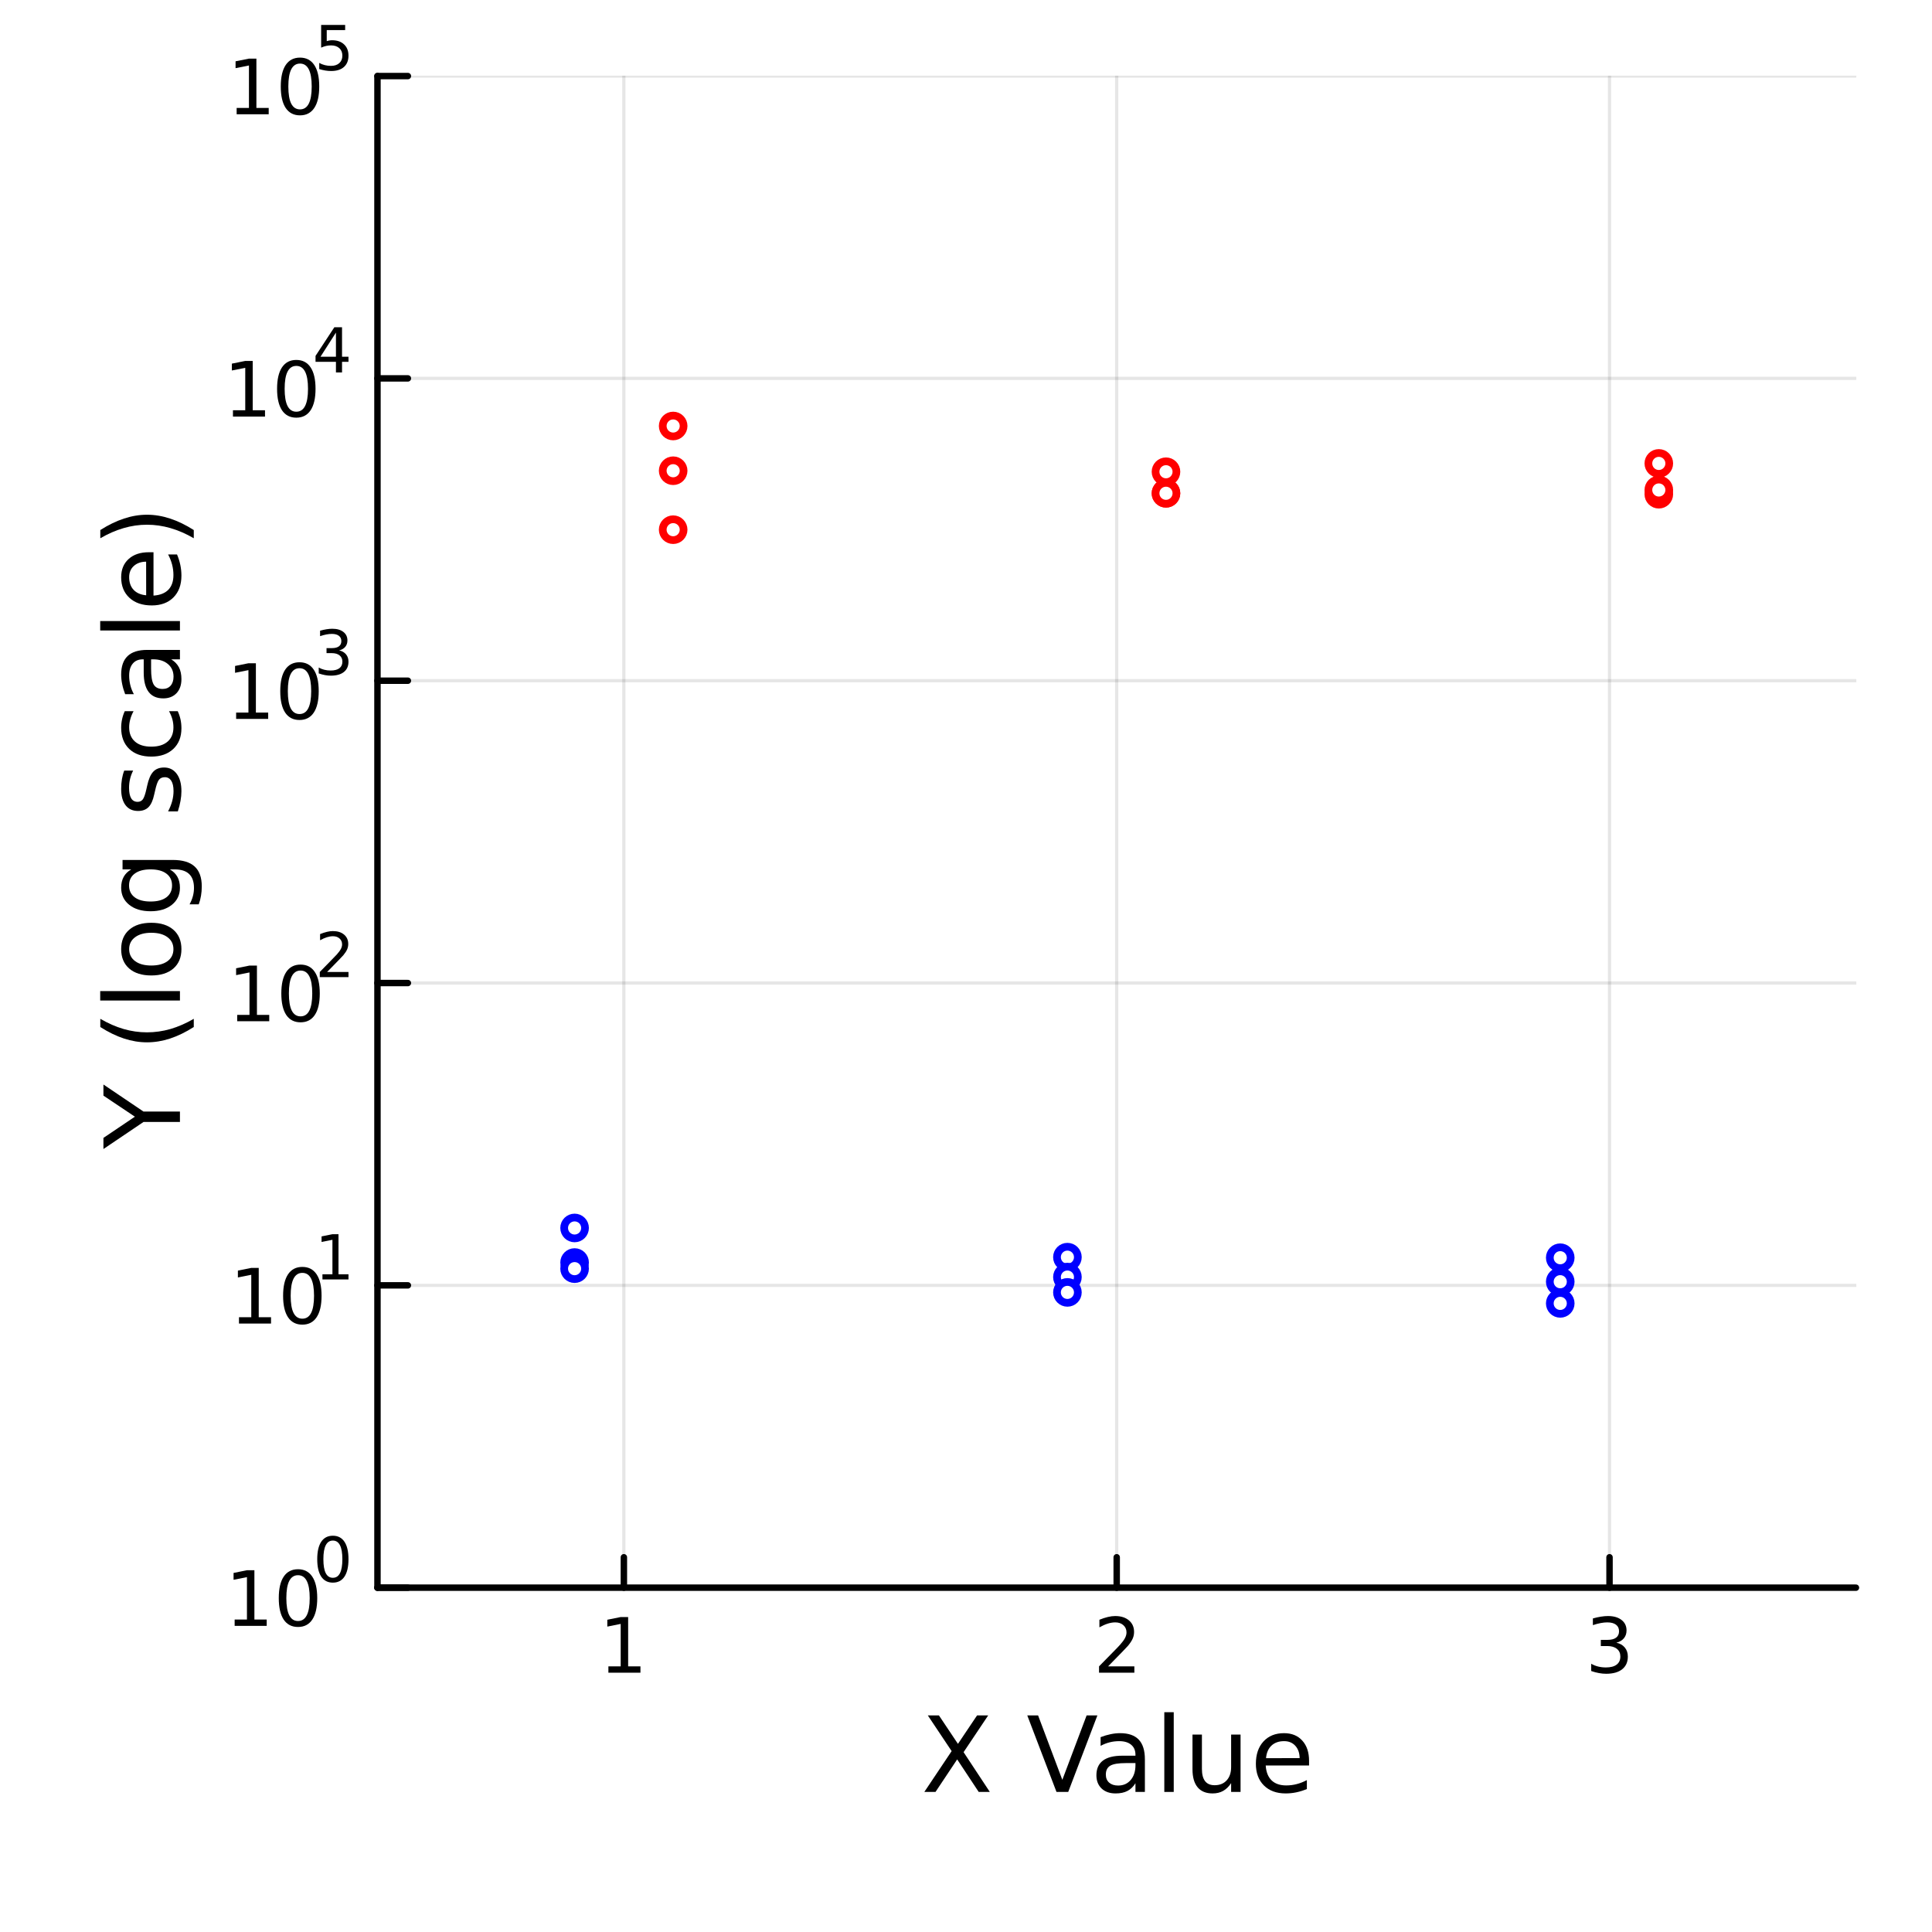
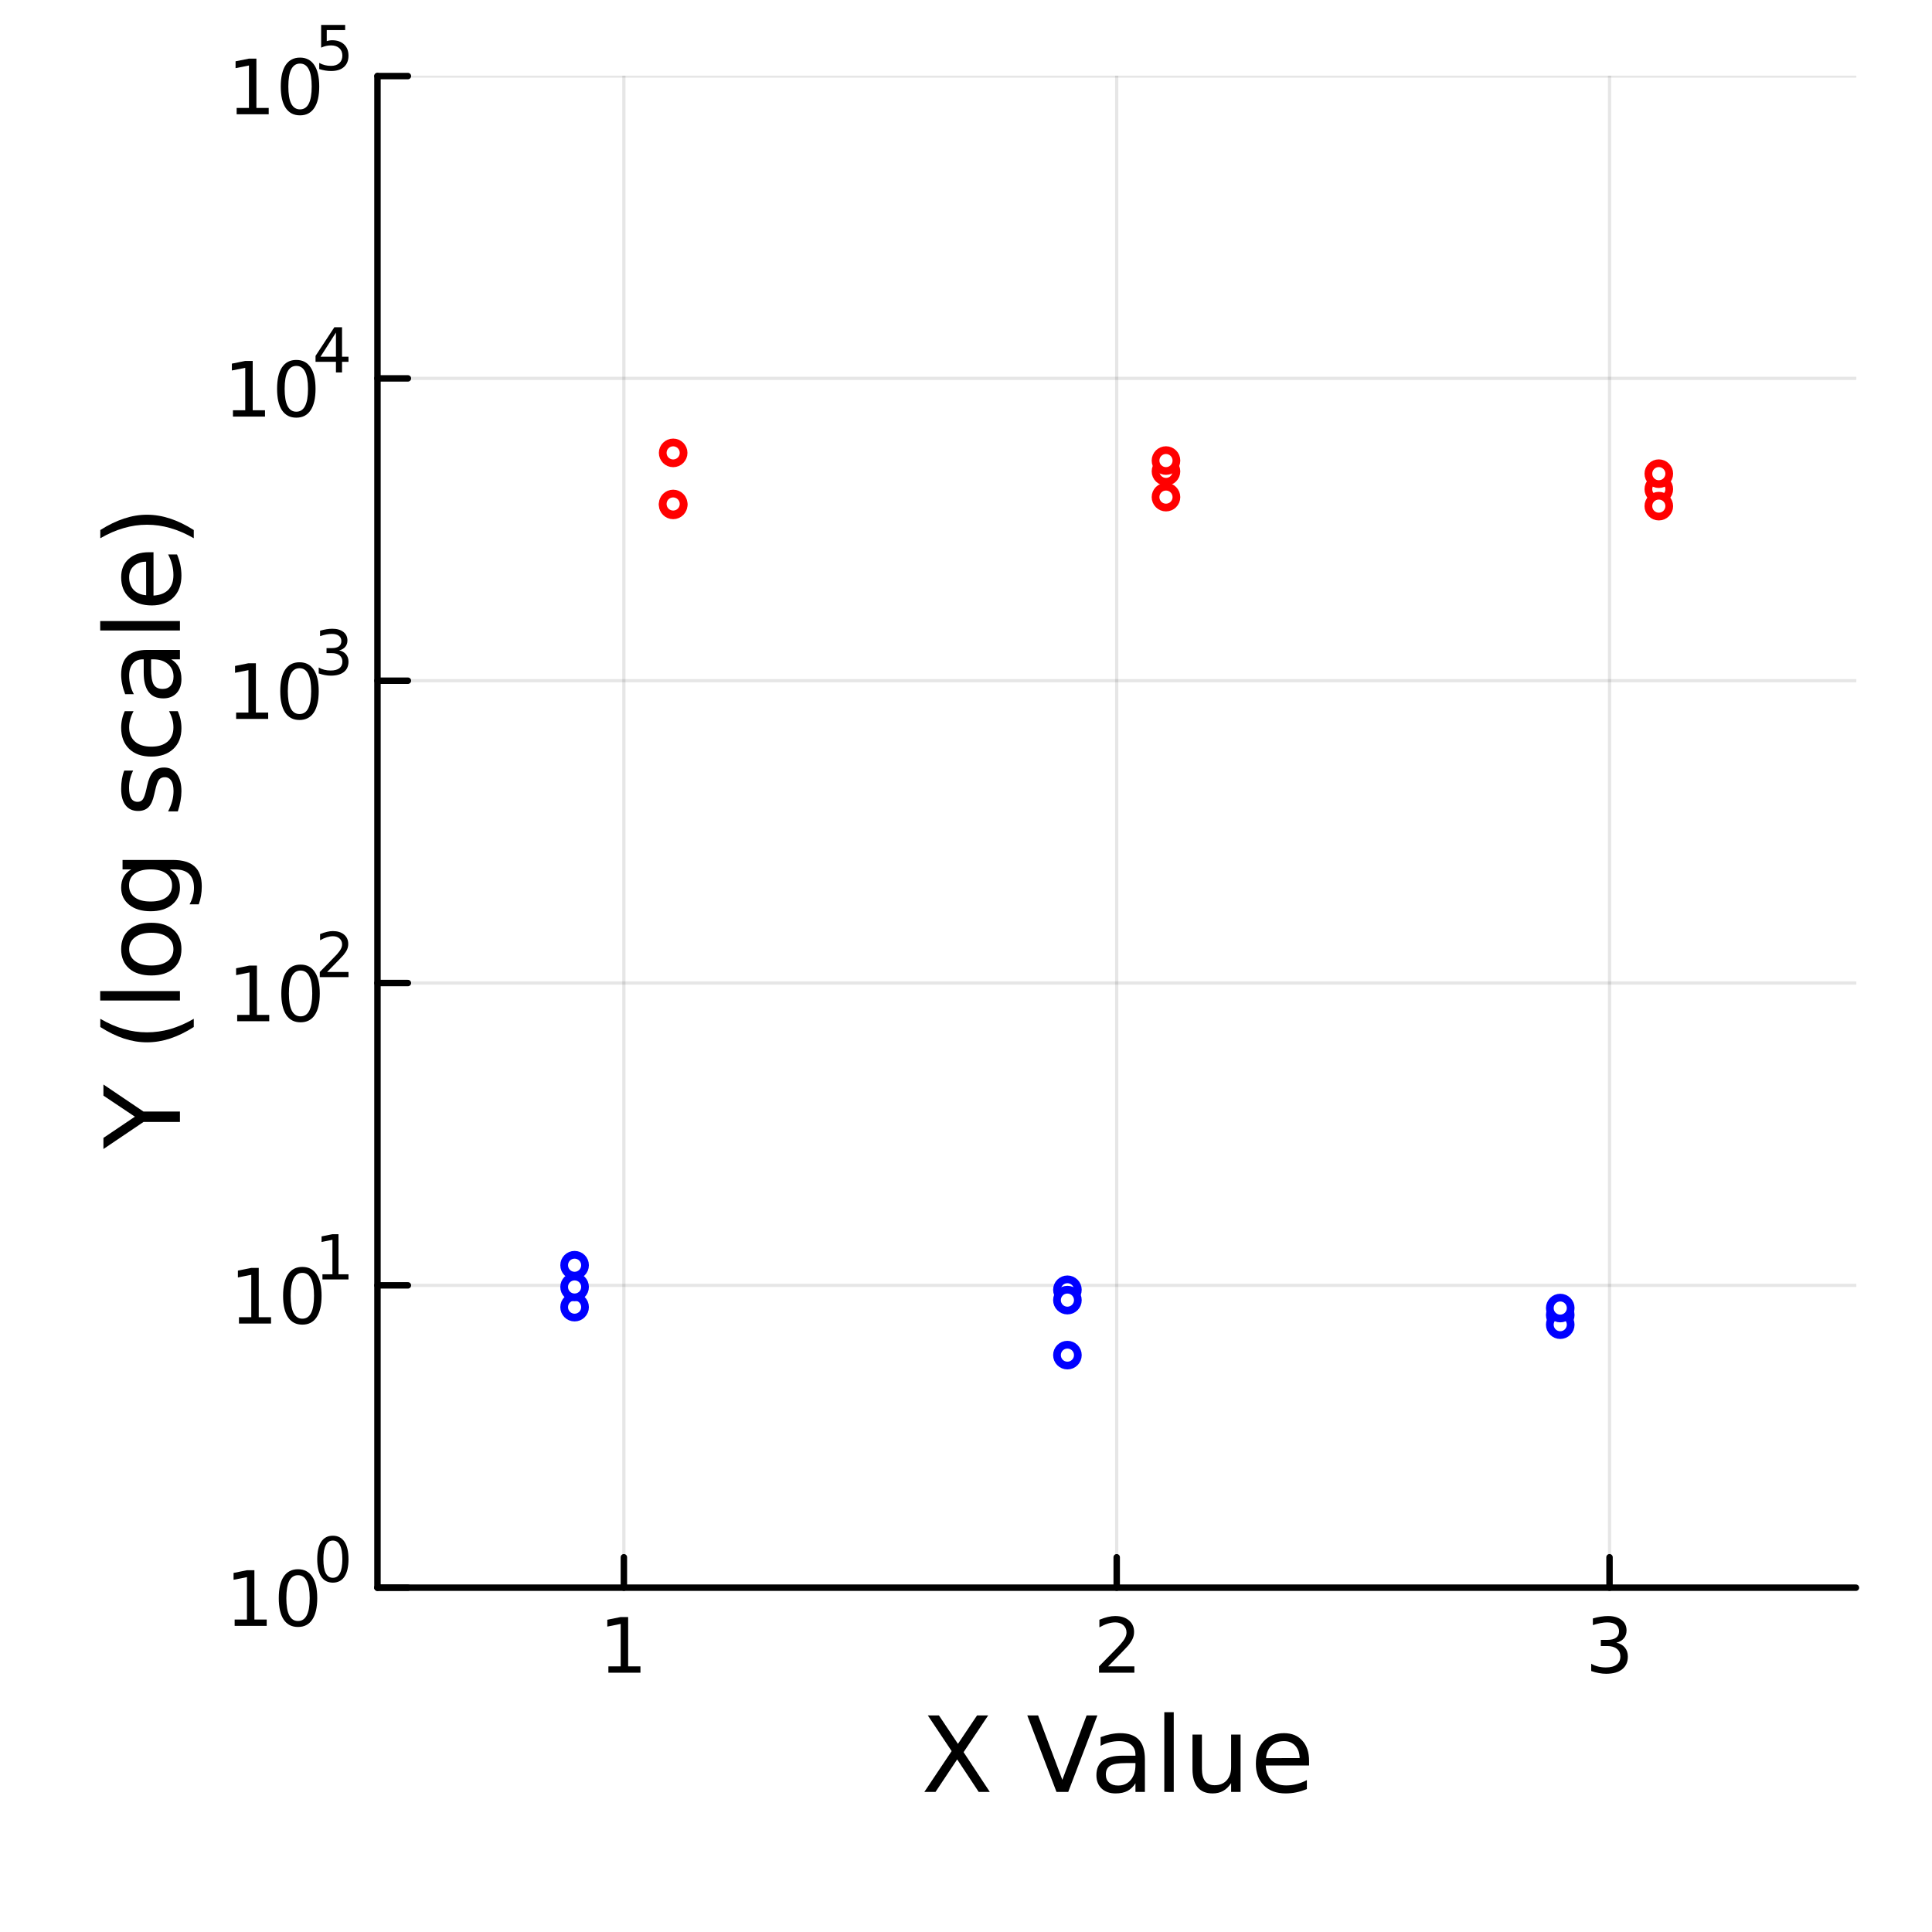
<svg xmlns="http://www.w3.org/2000/svg" width="300" height="300" viewBox="0 0 1200 1200">
  <defs>
    <clipPath id="clip630">
      <rect x="0" y="0" width="1200" height="1200" />
    </clipPath>
  </defs>
  <path clip-path="url(#clip630)" d="M0 1200 L1200 1200 L1200 0 L0 0  Z" fill="#ffffff" fill-rule="evenodd" fill-opacity="1" />
  <defs>
    <clipPath id="clip631">
      <rect x="240" y="119" width="841" height="841" />
    </clipPath>
  </defs>
  <path clip-path="url(#clip630)" d="M234.45 986.14 L1152.76 986.14 L1152.76 47.244 L234.45 47.244  Z" fill="#ffffff" fill-rule="evenodd" fill-opacity="1" />
  <defs>
    <clipPath id="clip632">
      <rect x="234" y="47" width="919" height="940" />
    </clipPath>
  </defs>
  <polyline clip-path="url(#clip632)" style="stroke:#000000; stroke-linecap:round; stroke-linejoin:round; stroke-width:2; stroke-opacity:0.1; fill:none" points="387.501,986.14 387.501,47.244 " />
  <polyline clip-path="url(#clip632)" style="stroke:#000000; stroke-linecap:round; stroke-linejoin:round; stroke-width:2; stroke-opacity:0.1; fill:none" points="693.603,986.14 693.603,47.244 " />
  <polyline clip-path="url(#clip632)" style="stroke:#000000; stroke-linecap:round; stroke-linejoin:round; stroke-width:2; stroke-opacity:0.1; fill:none" points="999.705,986.14 999.705,47.244 " />
  <polyline clip-path="url(#clip632)" style="stroke:#000000; stroke-linecap:round; stroke-linejoin:round; stroke-width:2; stroke-opacity:0.1; fill:none" points="234.45,986.14 1152.76,986.14 " />
  <polyline clip-path="url(#clip632)" style="stroke:#000000; stroke-linecap:round; stroke-linejoin:round; stroke-width:2; stroke-opacity:0.1; fill:none" points="234.45,798.361 1152.76,798.361 " />
  <polyline clip-path="url(#clip632)" style="stroke:#000000; stroke-linecap:round; stroke-linejoin:round; stroke-width:2; stroke-opacity:0.1; fill:none" points="234.45,610.582 1152.76,610.582 " />
  <polyline clip-path="url(#clip632)" style="stroke:#000000; stroke-linecap:round; stroke-linejoin:round; stroke-width:2; stroke-opacity:0.1; fill:none" points="234.45,422.802 1152.76,422.802 " />
  <polyline clip-path="url(#clip632)" style="stroke:#000000; stroke-linecap:round; stroke-linejoin:round; stroke-width:2; stroke-opacity:0.1; fill:none" points="234.45,235.023 1152.76,235.023 " />
  <polyline clip-path="url(#clip632)" style="stroke:#000000; stroke-linecap:round; stroke-linejoin:round; stroke-width:2; stroke-opacity:0.1; fill:none" points="234.45,47.244 1152.76,47.244 " />
  <polyline clip-path="url(#clip630)" style="stroke:#000000; stroke-linecap:round; stroke-linejoin:round; stroke-width:4; stroke-opacity:1; fill:none" points="234.45,986.14 1152.76,986.14 " />
  <polyline clip-path="url(#clip630)" style="stroke:#000000; stroke-linecap:round; stroke-linejoin:round; stroke-width:4; stroke-opacity:1; fill:none" points="387.501,986.14 387.501,967.242 " />
  <polyline clip-path="url(#clip630)" style="stroke:#000000; stroke-linecap:round; stroke-linejoin:round; stroke-width:4; stroke-opacity:1; fill:none" points="693.603,986.14 693.603,967.242 " />
  <polyline clip-path="url(#clip630)" style="stroke:#000000; stroke-linecap:round; stroke-linejoin:round; stroke-width:4; stroke-opacity:1; fill:none" points="999.705,986.14 999.705,967.242 " />
  <path clip-path="url(#clip630)" d="M377.883 1035 L385.522 1035 L385.522 1008.64 L377.212 1010.31 L377.212 1006.05 L385.476 1004.38 L390.152 1004.38 L390.152 1035 L397.791 1035 L397.791 1038.94 L377.883 1038.94 L377.883 1035 Z" fill="#000000" fill-rule="nonzero" fill-opacity="1" />
  <path clip-path="url(#clip630)" d="M688.256 1035 L704.575 1035 L704.575 1038.94 L682.631 1038.94 L682.631 1035 Q685.293 1032.25 689.876 1027.62 Q694.483 1022.97 695.663 1021.63 Q697.909 1019.1 698.788 1017.37 Q699.691 1015.61 699.691 1013.92 Q699.691 1011.16 697.747 1009.43 Q695.825 1007.69 692.723 1007.69 Q690.524 1007.69 688.071 1008.45 Q685.64 1009.22 682.862 1010.77 L682.862 1006.05 Q685.686 1004.91 688.14 1004.33 Q690.594 1003.75 692.631 1003.75 Q698.001 1003.75 701.196 1006.44 Q704.39 1009.13 704.39 1013.62 Q704.39 1015.75 703.58 1017.67 Q702.793 1019.56 700.686 1022.16 Q700.108 1022.83 697.006 1026.05 Q693.904 1029.24 688.256 1035 Z" fill="#000000" fill-rule="nonzero" fill-opacity="1" />
  <path clip-path="url(#clip630)" d="M1003.95 1020.31 Q1007.31 1021.02 1009.18 1023.29 Q1011.08 1025.56 1011.08 1028.89 Q1011.08 1034.01 1007.56 1036.81 Q1004.05 1039.61 997.564 1039.61 Q995.388 1039.61 993.073 1039.17 Q990.781 1038.75 988.328 1037.9 L988.328 1033.38 Q990.272 1034.52 992.587 1035.1 Q994.902 1035.68 997.425 1035.68 Q1001.82 1035.68 1004.11 1033.94 Q1006.43 1032.2 1006.43 1028.89 Q1006.43 1025.84 1004.28 1024.13 Q1002.15 1022.39 998.328 1022.39 L994.3 1022.39 L994.3 1018.55 L998.513 1018.55 Q1001.96 1018.55 1003.79 1017.18 Q1005.62 1015.79 1005.62 1013.2 Q1005.62 1010.54 1003.72 1009.13 Q1001.85 1007.69 998.328 1007.69 Q996.406 1007.69 994.207 1008.11 Q992.008 1008.52 989.369 1009.4 L989.369 1005.24 Q992.031 1004.5 994.346 1004.13 Q996.684 1003.75 998.744 1003.75 Q1004.07 1003.75 1007.17 1006.19 Q1010.27 1008.59 1010.27 1012.71 Q1010.27 1015.58 1008.63 1017.57 Q1006.99 1019.54 1003.95 1020.31 Z" fill="#000000" fill-rule="nonzero" fill-opacity="1" />
  <path clip-path="url(#clip630)" d="M576.283 1065.48 L583.19 1065.48 L594.998 1083.15 L606.87 1065.48 L613.777 1065.48 L598.499 1088.3 L614.796 1113 L607.889 1113 L594.521 1092.79 L581.057 1113 L574.119 1113 L591.083 1087.64 L576.283 1065.48 Z" fill="#000000" fill-rule="nonzero" fill-opacity="1" />
  <path clip-path="url(#clip630)" d="M656.205 1113 L638.062 1065.48 L644.778 1065.48 L659.833 1105.49 L674.92 1065.48 L681.604 1065.48 L663.493 1113 L656.205 1113 Z" fill="#000000" fill-rule="nonzero" fill-opacity="1" />
  <path clip-path="url(#clip630)" d="M699.428 1095.08 Q692.33 1095.08 689.593 1096.71 Q686.855 1098.33 686.855 1102.25 Q686.855 1105.36 688.892 1107.21 Q690.961 1109.03 694.494 1109.03 Q699.364 1109.03 702.292 1105.59 Q705.252 1102.12 705.252 1096.39 L705.252 1095.08 L699.428 1095.08 M711.109 1092.67 L711.109 1113 L705.252 1113 L705.252 1107.59 Q703.247 1110.84 700.255 1112.4 Q697.263 1113.93 692.935 1113.93 Q687.46 1113.93 684.214 1110.87 Q680.999 1107.78 680.999 1102.63 Q680.999 1096.61 685.009 1093.56 Q689.052 1090.5 697.041 1090.5 L705.252 1090.5 L705.252 1089.93 Q705.252 1085.89 702.579 1083.69 Q699.937 1081.46 695.131 1081.46 Q692.075 1081.46 689.179 1082.19 Q686.283 1082.93 683.609 1084.39 L683.609 1078.98 Q686.824 1077.74 689.847 1077.13 Q692.871 1076.5 695.736 1076.5 Q703.47 1076.5 707.289 1080.51 Q711.109 1084.52 711.109 1092.67 Z" fill="#000000" fill-rule="nonzero" fill-opacity="1" />
  <path clip-path="url(#clip630)" d="M723.172 1063.48 L729.028 1063.48 L729.028 1113 L723.172 1113 L723.172 1063.48 Z" fill="#000000" fill-rule="nonzero" fill-opacity="1" />
  <path clip-path="url(#clip630)" d="M740.678 1098.94 L740.678 1077.36 L746.534 1077.36 L746.534 1098.71 Q746.534 1103.77 748.507 1106.32 Q750.481 1108.83 754.427 1108.83 Q759.17 1108.83 761.907 1105.81 Q764.676 1102.79 764.676 1097.57 L764.676 1077.36 L770.533 1077.36 L770.533 1113 L764.676 1113 L764.676 1107.53 Q762.544 1110.78 759.711 1112.37 Q756.91 1113.93 753.186 1113.93 Q747.043 1113.93 743.86 1110.11 Q740.678 1106.29 740.678 1098.94 M755.414 1076.5 L755.414 1076.5 Z" fill="#000000" fill-rule="nonzero" fill-opacity="1" />
  <path clip-path="url(#clip630)" d="M813.087 1093.72 L813.087 1096.58 L786.16 1096.58 Q786.542 1102.63 789.789 1105.81 Q793.067 1108.96 798.892 1108.96 Q802.266 1108.96 805.417 1108.13 Q808.6 1107.31 811.719 1105.65 L811.719 1111.19 Q808.568 1112.53 805.258 1113.23 Q801.947 1113.93 798.542 1113.93 Q790.012 1113.93 785.015 1108.96 Q780.049 1104 780.049 1095.53 Q780.049 1086.78 784.76 1081.65 Q789.502 1076.5 797.523 1076.5 Q804.717 1076.5 808.886 1081.14 Q813.087 1085.76 813.087 1093.72 M807.231 1092 Q807.167 1087.19 804.526 1084.33 Q801.916 1081.46 797.587 1081.46 Q792.685 1081.46 789.725 1084.23 Q786.797 1087 786.351 1092.03 L807.231 1092 Z" fill="#000000" fill-rule="nonzero" fill-opacity="1" />
  <polyline clip-path="url(#clip630)" style="stroke:#000000; stroke-linecap:round; stroke-linejoin:round; stroke-width:4; stroke-opacity:1; fill:none" points="234.45,986.14 234.45,47.244 " />
  <polyline clip-path="url(#clip630)" style="stroke:#000000; stroke-linecap:round; stroke-linejoin:round; stroke-width:4; stroke-opacity:1; fill:none" points="234.45,986.14 253.348,986.14 " />
  <polyline clip-path="url(#clip630)" style="stroke:#000000; stroke-linecap:round; stroke-linejoin:round; stroke-width:4; stroke-opacity:1; fill:none" points="234.45,798.361 253.348,798.361 " />
  <polyline clip-path="url(#clip630)" style="stroke:#000000; stroke-linecap:round; stroke-linejoin:round; stroke-width:4; stroke-opacity:1; fill:none" points="234.45,610.582 253.348,610.582 " />
  <polyline clip-path="url(#clip630)" style="stroke:#000000; stroke-linecap:round; stroke-linejoin:round; stroke-width:4; stroke-opacity:1; fill:none" points="234.45,422.802 253.348,422.802 " />
  <polyline clip-path="url(#clip630)" style="stroke:#000000; stroke-linecap:round; stroke-linejoin:round; stroke-width:4; stroke-opacity:1; fill:none" points="234.45,235.023 253.348,235.023 " />
  <polyline clip-path="url(#clip630)" style="stroke:#000000; stroke-linecap:round; stroke-linejoin:round; stroke-width:4; stroke-opacity:1; fill:none" points="234.45,47.244 253.348,47.244 " />
  <path clip-path="url(#clip630)" d="M145.745 1005.93 L153.384 1005.93 L153.384 979.567 L145.073 981.233 L145.073 976.974 L153.337 975.307 L158.013 975.307 L158.013 1005.93 L165.652 1005.93 L165.652 1009.87 L145.745 1009.87 L145.745 1005.93 Z" fill="#000000" fill-rule="nonzero" fill-opacity="1" />
  <path clip-path="url(#clip630)" d="M185.096 978.386 Q181.485 978.386 179.657 981.951 Q177.851 985.493 177.851 992.622 Q177.851 999.729 179.657 1003.29 Q181.485 1006.84 185.096 1006.84 Q188.731 1006.84 190.536 1003.29 Q192.365 999.729 192.365 992.622 Q192.365 985.493 190.536 981.951 Q188.731 978.386 185.096 978.386 M185.096 974.682 Q190.906 974.682 193.962 979.289 Q197.041 983.872 197.041 992.622 Q197.041 1001.35 193.962 1005.96 Q190.906 1010.54 185.096 1010.54 Q179.286 1010.54 176.207 1005.96 Q173.152 1001.35 173.152 992.622 Q173.152 983.872 176.207 979.289 Q179.286 974.682 185.096 974.682 Z" fill="#000000" fill-rule="nonzero" fill-opacity="1" />
  <path clip-path="url(#clip630)" d="M206.746 956.878 Q203.812 956.878 202.326 959.775 Q200.859 962.652 200.859 968.445 Q200.859 974.219 202.326 977.116 Q203.812 979.993 206.746 979.993 Q209.698 979.993 211.165 977.116 Q212.651 974.219 212.651 968.445 Q212.651 962.652 211.165 959.775 Q209.698 956.878 206.746 956.878 M206.746 953.869 Q211.466 953.869 213.949 957.612 Q216.45 961.336 216.45 968.445 Q216.45 975.536 213.949 979.279 Q211.466 983.002 206.746 983.002 Q202.025 983.002 199.523 979.279 Q197.041 975.536 197.041 968.445 Q197.041 961.336 199.523 957.612 Q202.025 953.869 206.746 953.869 Z" fill="#000000" fill-rule="nonzero" fill-opacity="1" />
  <path clip-path="url(#clip630)" d="M148.434 818.153 L156.073 818.153 L156.073 791.788 L147.763 793.454 L147.763 789.195 L156.027 787.528 L160.703 787.528 L160.703 818.153 L168.341 818.153 L168.341 822.088 L148.434 822.088 L148.434 818.153 Z" fill="#000000" fill-rule="nonzero" fill-opacity="1" />
  <path clip-path="url(#clip630)" d="M187.786 790.607 Q184.175 790.607 182.346 794.172 Q180.541 797.713 180.541 804.843 Q180.541 811.949 182.346 815.514 Q184.175 819.056 187.786 819.056 Q191.42 819.056 193.226 815.514 Q195.054 811.949 195.054 804.843 Q195.054 797.713 193.226 794.172 Q191.42 790.607 187.786 790.607 M187.786 786.903 Q193.596 786.903 196.652 791.51 Q199.73 796.093 199.73 804.843 Q199.73 813.57 196.652 818.176 Q193.596 822.76 187.786 822.76 Q181.976 822.76 178.897 818.176 Q175.841 813.57 175.841 804.843 Q175.841 796.093 178.897 791.51 Q181.976 786.903 187.786 786.903 Z" fill="#000000" fill-rule="nonzero" fill-opacity="1" />
  <path clip-path="url(#clip630)" d="M200.276 791.481 L206.482 791.481 L206.482 770.059 L199.73 771.413 L199.73 767.952 L206.445 766.598 L210.244 766.598 L210.244 791.481 L216.45 791.481 L216.45 794.678 L200.276 794.678 L200.276 791.481 Z" fill="#000000" fill-rule="nonzero" fill-opacity="1" />
  <path clip-path="url(#clip630)" d="M147.325 630.374 L154.963 630.374 L154.963 604.008 L146.653 605.675 L146.653 601.416 L154.917 599.749 L159.593 599.749 L159.593 630.374 L167.232 630.374 L167.232 634.309 L147.325 634.309 L147.325 630.374 Z" fill="#000000" fill-rule="nonzero" fill-opacity="1" />
  <path clip-path="url(#clip630)" d="M186.676 602.828 Q183.065 602.828 181.236 606.393 Q179.431 609.934 179.431 617.064 Q179.431 624.17 181.236 627.735 Q183.065 631.277 186.676 631.277 Q190.31 631.277 192.116 627.735 Q193.945 624.17 193.945 617.064 Q193.945 609.934 192.116 606.393 Q190.31 602.828 186.676 602.828 M186.676 599.124 Q192.486 599.124 195.542 603.731 Q198.621 608.314 198.621 617.064 Q198.621 625.791 195.542 630.397 Q192.486 634.98 186.676 634.98 Q180.866 634.98 177.787 630.397 Q174.732 625.791 174.732 617.064 Q174.732 608.314 177.787 603.731 Q180.866 599.124 186.676 599.124 Z" fill="#000000" fill-rule="nonzero" fill-opacity="1" />
  <path clip-path="url(#clip630)" d="M203.191 603.701 L216.45 603.701 L216.45 606.899 L198.621 606.899 L198.621 603.701 Q200.783 601.463 204.507 597.702 Q208.25 593.921 209.209 592.831 Q211.034 590.78 211.748 589.37 Q212.482 587.941 212.482 586.568 Q212.482 584.329 210.902 582.919 Q209.341 581.508 206.821 581.508 Q205.034 581.508 203.04 582.129 Q201.066 582.75 198.809 584.01 L198.809 580.173 Q201.103 579.251 203.097 578.781 Q205.09 578.311 206.746 578.311 Q211.109 578.311 213.704 580.493 Q216.3 582.674 216.3 586.323 Q216.3 588.053 215.642 589.614 Q215.002 591.157 213.291 593.263 Q212.82 593.809 210.3 596.423 Q207.78 599.018 203.191 603.701 Z" fill="#000000" fill-rule="nonzero" fill-opacity="1" />
  <path clip-path="url(#clip630)" d="M146.666 442.595 L154.305 442.595 L154.305 416.229 L145.995 417.896 L145.995 413.637 L154.259 411.97 L158.935 411.97 L158.935 442.595 L166.574 442.595 L166.574 446.53 L146.666 446.53 L146.666 442.595 Z" fill="#000000" fill-rule="nonzero" fill-opacity="1" />
  <path clip-path="url(#clip630)" d="M186.018 415.049 Q182.407 415.049 180.578 418.613 Q178.773 422.155 178.773 429.285 Q178.773 436.391 180.578 439.956 Q182.407 443.498 186.018 443.498 Q189.652 443.498 191.458 439.956 Q193.286 436.391 193.286 429.285 Q193.286 422.155 191.458 418.613 Q189.652 415.049 186.018 415.049 M186.018 411.345 Q191.828 411.345 194.884 415.951 Q197.962 420.535 197.962 429.285 Q197.962 438.012 194.884 442.618 Q191.828 447.201 186.018 447.201 Q180.208 447.201 177.129 442.618 Q174.074 438.012 174.074 429.285 Q174.074 420.535 177.129 415.951 Q180.208 411.345 186.018 411.345 Z" fill="#000000" fill-rule="nonzero" fill-opacity="1" />
  <path clip-path="url(#clip630)" d="M210.658 403.979 Q213.385 404.562 214.908 406.406 Q216.45 408.249 216.45 410.957 Q216.45 415.114 213.592 417.389 Q210.733 419.665 205.467 419.665 Q203.699 419.665 201.818 419.308 Q199.956 418.969 197.962 418.273 L197.962 414.606 Q199.542 415.527 201.423 415.998 Q203.304 416.468 205.354 416.468 Q208.927 416.468 210.789 415.057 Q212.67 413.647 212.67 410.957 Q212.67 408.474 210.921 407.083 Q209.191 405.672 206.087 405.672 L202.815 405.672 L202.815 402.55 L206.238 402.55 Q209.04 402.55 210.526 401.44 Q212.012 400.312 212.012 398.205 Q212.012 396.042 210.469 394.895 Q208.946 393.729 206.087 393.729 Q204.526 393.729 202.739 394.068 Q200.953 394.406 198.809 395.121 L198.809 391.735 Q200.972 391.134 202.852 390.833 Q204.752 390.532 206.426 390.532 Q210.752 390.532 213.272 392.507 Q215.792 394.463 215.792 397.81 Q215.792 400.143 214.457 401.76 Q213.121 403.359 210.658 403.979 Z" fill="#000000" fill-rule="nonzero" fill-opacity="1" />
  <path clip-path="url(#clip630)" d="M144.691 254.816 L152.33 254.816 L152.33 228.45 L144.02 230.117 L144.02 225.858 L152.284 224.191 L156.96 224.191 L156.96 254.816 L164.599 254.816 L164.599 258.751 L144.691 258.751 L144.691 254.816 Z" fill="#000000" fill-rule="nonzero" fill-opacity="1" />
  <path clip-path="url(#clip630)" d="M184.043 227.27 Q180.432 227.27 178.603 230.834 Q176.798 234.376 176.798 241.506 Q176.798 248.612 178.603 252.177 Q180.432 255.718 184.043 255.718 Q187.677 255.718 189.483 252.177 Q191.312 248.612 191.312 241.506 Q191.312 234.376 189.483 230.834 Q187.677 227.27 184.043 227.27 M184.043 223.566 Q189.853 223.566 192.909 228.172 Q195.987 232.756 195.987 241.506 Q195.987 250.232 192.909 254.839 Q189.853 259.422 184.043 259.422 Q178.233 259.422 175.154 254.839 Q172.099 250.232 172.099 241.506 Q172.099 232.756 175.154 228.172 Q178.233 223.566 184.043 223.566 Z" fill="#000000" fill-rule="nonzero" fill-opacity="1" />
  <path clip-path="url(#clip630)" d="M208.664 206.571 L199.072 221.56 L208.664 221.56 L208.664 206.571 M207.667 203.26 L212.444 203.26 L212.444 221.56 L216.45 221.56 L216.45 224.72 L212.444 224.72 L212.444 231.34 L208.664 231.34 L208.664 224.72 L195.987 224.72 L195.987 221.053 L207.667 203.26 Z" fill="#000000" fill-rule="nonzero" fill-opacity="1" />
  <path clip-path="url(#clip630)" d="M146.986 67.037 L154.625 67.037 L154.625 40.671 L146.315 42.338 L146.315 38.078 L154.579 36.412 L159.254 36.412 L159.254 67.037 L166.893 67.037 L166.893 70.972 L146.986 70.972 L146.986 67.037 Z" fill="#000000" fill-rule="nonzero" fill-opacity="1" />
  <path clip-path="url(#clip630)" d="M186.338 39.49 Q182.727 39.49 180.898 43.055 Q179.092 46.597 179.092 53.726 Q179.092 60.833 180.898 64.398 Q182.727 67.939 186.338 67.939 Q189.972 67.939 191.777 64.398 Q193.606 60.833 193.606 53.726 Q193.606 46.597 191.777 43.055 Q189.972 39.49 186.338 39.49 M186.338 35.787 Q192.148 35.787 195.203 40.393 Q198.282 44.977 198.282 53.726 Q198.282 62.453 195.203 67.06 Q192.148 71.643 186.338 71.643 Q180.527 71.643 177.449 67.06 Q174.393 62.453 174.393 53.726 Q174.393 44.977 177.449 40.393 Q180.527 35.787 186.338 35.787 Z" fill="#000000" fill-rule="nonzero" fill-opacity="1" />
  <path clip-path="url(#clip630)" d="M199.467 15.481 L214.381 15.481 L214.381 18.679 L202.946 18.679 L202.946 25.562 Q203.774 25.28 204.601 25.148 Q205.429 24.998 206.257 24.998 Q210.958 24.998 213.704 27.575 Q216.45 30.151 216.45 34.552 Q216.45 39.085 213.629 41.605 Q210.808 44.107 205.673 44.107 Q203.906 44.107 202.062 43.806 Q200.238 43.505 198.282 42.903 L198.282 39.085 Q199.975 40.007 201.78 40.458 Q203.586 40.909 205.598 40.909 Q208.852 40.909 210.752 39.198 Q212.651 37.486 212.651 34.552 Q212.651 31.618 210.752 29.907 Q208.852 28.195 205.598 28.195 Q204.075 28.195 202.551 28.534 Q201.047 28.872 199.467 29.587 L199.467 15.481 Z" fill="#000000" fill-rule="nonzero" fill-opacity="1" />
  <path clip-path="url(#clip630)" d="M64.244 713.679 L64.244 706.772 L83.787 693.595 L64.244 680.513 L64.244 673.607 L89.134 690.412 L111.764 690.412 L111.764 696.873 L89.134 696.873 L64.244 713.679 Z" fill="#000000" fill-rule="nonzero" fill-opacity="1" />
  <path clip-path="url(#clip630)" d="M62.303 632.802 Q69.623 637.067 76.785 639.136 Q83.946 641.205 91.298 641.205 Q98.651 641.205 105.876 639.136 Q113.069 637.036 120.358 632.802 L120.358 637.895 Q112.878 642.669 105.653 645.056 Q98.428 647.412 91.298 647.412 Q84.201 647.412 77.007 645.056 Q69.814 642.701 62.303 637.895 L62.303 632.802 Z" fill="#000000" fill-rule="nonzero" fill-opacity="1" />
  <path clip-path="url(#clip630)" d="M62.239 621.44 L62.239 615.583 L111.764 615.583 L111.764 621.44 L62.239 621.44 Z" fill="#000000" fill-rule="nonzero" fill-opacity="1" />
  <path clip-path="url(#clip630)" d="M80.222 589.516 Q80.222 594.226 83.914 596.964 Q87.575 599.701 93.972 599.701 Q100.37 599.701 104.062 596.995 Q107.722 594.258 107.722 589.516 Q107.722 584.837 104.03 582.1 Q100.338 579.362 93.972 579.362 Q87.638 579.362 83.946 582.1 Q80.222 584.837 80.222 589.516 M75.257 589.516 Q75.257 581.877 80.222 577.516 Q85.187 573.156 93.972 573.156 Q102.725 573.156 107.722 577.516 Q112.687 581.877 112.687 589.516 Q112.687 597.186 107.722 601.547 Q102.725 605.876 93.972 605.876 Q85.187 605.876 80.222 601.547 Q75.257 597.186 75.257 589.516 Z" fill="#000000" fill-rule="nonzero" fill-opacity="1" />
  <path clip-path="url(#clip630)" d="M93.526 539.99 Q87.161 539.99 83.66 542.632 Q80.158 545.242 80.158 549.985 Q80.158 554.695 83.66 557.337 Q87.161 559.947 93.526 559.947 Q99.86 559.947 103.361 557.337 Q106.863 554.695 106.863 549.985 Q106.863 545.242 103.361 542.632 Q99.86 539.99 93.526 539.99 M107.34 534.134 Q116.443 534.134 120.867 538.176 Q125.323 542.218 125.323 550.558 Q125.323 553.645 124.846 556.382 Q124.4 559.119 123.445 561.698 L117.748 561.698 Q119.148 559.119 119.817 556.605 Q120.485 554.09 120.485 551.481 Q120.485 545.72 117.461 542.855 Q114.47 539.99 108.39 539.99 L105.494 539.99 Q108.645 541.805 110.205 544.637 Q111.764 547.47 111.764 551.417 Q111.764 557.974 106.767 561.984 Q101.77 565.994 93.526 565.994 Q85.251 565.994 80.254 561.984 Q75.257 557.974 75.257 551.417 Q75.257 547.47 76.816 544.637 Q78.376 541.805 81.527 539.99 L76.116 539.99 L76.116 534.134 L107.34 534.134 Z" fill="#000000" fill-rule="nonzero" fill-opacity="1" />
  <path clip-path="url(#clip630)" d="M77.166 478.625 L82.705 478.625 Q81.432 481.108 80.795 483.781 Q80.158 486.455 80.158 489.319 Q80.158 493.68 81.495 495.876 Q82.832 498.04 85.506 498.04 Q87.543 498.04 88.72 496.481 Q89.866 494.921 90.916 490.211 L91.362 488.205 Q92.699 481.967 95.15 479.357 Q97.569 476.715 101.929 476.715 Q106.894 476.715 109.791 480.662 Q112.687 484.577 112.687 491.452 Q112.687 494.317 112.114 497.436 Q111.573 500.523 110.459 503.961 L104.412 503.961 Q106.099 500.714 106.958 497.563 Q107.786 494.412 107.786 491.325 Q107.786 487.187 106.385 484.959 Q104.953 482.731 102.375 482.731 Q99.988 482.731 98.715 484.354 Q97.441 485.946 96.264 491.388 L95.786 493.425 Q94.64 498.868 92.285 501.287 Q89.898 503.706 85.76 503.706 Q80.731 503.706 77.994 500.141 Q75.257 496.576 75.257 490.02 Q75.257 486.773 75.734 483.909 Q76.212 481.044 77.166 478.625 Z" fill="#000000" fill-rule="nonzero" fill-opacity="1" />
  <path clip-path="url(#clip630)" d="M77.485 441.736 L82.959 441.736 Q81.591 444.218 80.922 446.733 Q80.222 449.215 80.222 451.762 Q80.222 457.459 83.85 460.61 Q87.447 463.761 93.972 463.761 Q100.497 463.761 104.125 460.61 Q107.722 457.459 107.722 451.762 Q107.722 449.215 107.054 446.733 Q106.353 444.218 104.985 441.736 L110.396 441.736 Q111.541 444.187 112.114 446.828 Q112.687 449.438 112.687 452.398 Q112.687 460.451 107.626 465.193 Q102.566 469.936 93.972 469.936 Q85.251 469.936 80.254 465.162 Q75.257 460.355 75.257 452.016 Q75.257 449.311 75.83 446.733 Q76.371 444.155 77.485 441.736 Z" fill="#000000" fill-rule="nonzero" fill-opacity="1" />
  <path clip-path="url(#clip630)" d="M93.845 415.35 Q93.845 422.448 95.468 425.185 Q97.091 427.922 101.006 427.922 Q104.125 427.922 105.971 425.885 Q107.786 423.816 107.786 420.283 Q107.786 415.414 104.348 412.485 Q100.879 409.525 95.15 409.525 L93.845 409.525 L93.845 415.35 M91.426 403.669 L111.764 403.669 L111.764 409.525 L106.353 409.525 Q109.6 411.53 111.159 414.522 Q112.687 417.514 112.687 421.843 Q112.687 427.317 109.632 430.564 Q106.544 433.779 101.388 433.779 Q95.373 433.779 92.317 429.768 Q89.261 425.726 89.261 417.737 L89.261 409.525 L88.689 409.525 Q84.646 409.525 82.45 412.199 Q80.222 414.841 80.222 419.647 Q80.222 422.702 80.954 425.599 Q81.686 428.495 83.15 431.169 L77.74 431.169 Q76.498 427.954 75.893 424.93 Q75.257 421.907 75.257 419.042 Q75.257 411.308 79.267 407.488 Q83.278 403.669 91.426 403.669 Z" fill="#000000" fill-rule="nonzero" fill-opacity="1" />
  <path clip-path="url(#clip630)" d="M62.239 391.606 L62.239 385.749 L111.764 385.749 L111.764 391.606 L62.239 391.606 Z" fill="#000000" fill-rule="nonzero" fill-opacity="1" />
  <path clip-path="url(#clip630)" d="M92.476 343.004 L95.341 343.004 L95.341 369.931 Q101.388 369.549 104.571 366.302 Q107.722 363.024 107.722 357.199 Q107.722 353.825 106.894 350.674 Q106.067 347.491 104.412 344.372 L109.95 344.372 Q111.287 347.523 111.987 350.833 Q112.687 354.144 112.687 357.549 Q112.687 366.079 107.722 371.076 Q102.757 376.042 94.29 376.042 Q85.537 376.042 80.413 371.331 Q75.257 366.589 75.257 358.568 Q75.257 351.375 79.904 347.205 Q84.519 343.004 92.476 343.004 M90.757 348.86 Q85.951 348.924 83.087 351.566 Q80.222 354.175 80.222 358.504 Q80.222 363.406 82.991 366.366 Q85.76 369.294 90.789 369.74 L90.757 348.86 Z" fill="#000000" fill-rule="nonzero" fill-opacity="1" />
  <path clip-path="url(#clip630)" d="M62.303 334.314 L62.303 329.222 Q69.814 324.448 77.007 322.092 Q84.201 319.705 91.298 319.705 Q98.428 319.705 105.653 322.092 Q112.878 324.448 120.358 329.222 L120.358 334.314 Q113.069 330.081 105.876 328.012 Q98.651 325.912 91.298 325.912 Q83.946 325.912 76.785 328.012 Q69.623 330.081 62.303 334.314 Z" fill="#000000" fill-rule="nonzero" fill-opacity="1" />
-   <circle clip-path="url(#clip632)" cx="356.891" cy="784.183" r="6.48" fill="#ffffff" fill-rule="evenodd" fill-opacity="1" stroke="#0000ff" stroke-opacity="1" stroke-width="4.8" />
-   <circle clip-path="url(#clip632)" cx="356.891" cy="762.708" r="6.48" fill="#ffffff" fill-rule="evenodd" fill-opacity="1" stroke="#0000ff" stroke-opacity="1" stroke-width="4.8" />
-   <circle clip-path="url(#clip632)" cx="356.891" cy="787.984" r="6.48" fill="#ffffff" fill-rule="evenodd" fill-opacity="1" stroke="#0000ff" stroke-opacity="1" stroke-width="4.8" />
-   <circle clip-path="url(#clip632)" cx="662.993" cy="780.845" r="6.48" fill="#ffffff" fill-rule="evenodd" fill-opacity="1" stroke="#0000ff" stroke-opacity="1" stroke-width="4.8" />
-   <circle clip-path="url(#clip632)" cx="662.993" cy="793.21" r="6.48" fill="#ffffff" fill-rule="evenodd" fill-opacity="1" stroke="#0000ff" stroke-opacity="1" stroke-width="4.8" />
-   <circle clip-path="url(#clip632)" cx="662.993" cy="802.729" r="6.48" fill="#ffffff" fill-rule="evenodd" fill-opacity="1" stroke="#0000ff" stroke-opacity="1" stroke-width="4.8" />
-   <circle clip-path="url(#clip632)" cx="969.095" cy="796.094" r="6.48" fill="#ffffff" fill-rule="evenodd" fill-opacity="1" stroke="#0000ff" stroke-opacity="1" stroke-width="4.8" />
-   <circle clip-path="url(#clip632)" cx="969.095" cy="781.196" r="6.48" fill="#ffffff" fill-rule="evenodd" fill-opacity="1" stroke="#0000ff" stroke-opacity="1" stroke-width="4.8" />
-   <circle clip-path="url(#clip632)" cx="969.095" cy="809.555" r="6.48" fill="#ffffff" fill-rule="evenodd" fill-opacity="1" stroke="#0000ff" stroke-opacity="1" stroke-width="4.8" />
-   <circle clip-path="url(#clip632)" cx="418.111" cy="264.593" r="6.48" fill="#ffffff" fill-rule="evenodd" fill-opacity="1" stroke="#ff0000" stroke-opacity="1" stroke-width="4.8" />
-   <circle clip-path="url(#clip632)" cx="418.111" cy="328.998" r="6.48" fill="#ffffff" fill-rule="evenodd" fill-opacity="1" stroke="#ff0000" stroke-opacity="1" stroke-width="4.8" />
-   <circle clip-path="url(#clip632)" cx="418.111" cy="292.378" r="6.48" fill="#ffffff" fill-rule="evenodd" fill-opacity="1" stroke="#ff0000" stroke-opacity="1" stroke-width="4.8" />
-   <circle clip-path="url(#clip632)" cx="724.213" cy="306.417" r="6.48" fill="#ffffff" fill-rule="evenodd" fill-opacity="1" stroke="#ff0000" stroke-opacity="1" stroke-width="4.8" />
-   <circle clip-path="url(#clip632)" cx="724.213" cy="306.38" r="6.48" fill="#ffffff" fill-rule="evenodd" fill-opacity="1" stroke="#ff0000" stroke-opacity="1" stroke-width="4.8" />
-   <circle clip-path="url(#clip632)" cx="724.213" cy="293.012" r="6.48" fill="#ffffff" fill-rule="evenodd" fill-opacity="1" stroke="#ff0000" stroke-opacity="1" stroke-width="4.8" />
-   <circle clip-path="url(#clip632)" cx="1030.32" cy="306.973" r="6.48" fill="#ffffff" fill-rule="evenodd" fill-opacity="1" stroke="#ff0000" stroke-opacity="1" stroke-width="4.8" />
-   <circle clip-path="url(#clip632)" cx="1030.32" cy="287.837" r="6.48" fill="#ffffff" fill-rule="evenodd" fill-opacity="1" stroke="#ff0000" stroke-opacity="1" stroke-width="4.8" />
-   <circle clip-path="url(#clip632)" cx="1030.32" cy="304.335" r="6.48" fill="#ffffff" fill-rule="evenodd" fill-opacity="1" stroke="#ff0000" stroke-opacity="1" stroke-width="4.8" />
+   <circle clip-path="url(#clip632)" cx="356.891" cy="785.85" r="6.48" fill="#ffffff" fill-rule="evenodd" fill-opacity="1" stroke="#0000ff" stroke-opacity="1" stroke-width="4.8" />
+   <circle clip-path="url(#clip632)" cx="356.891" cy="811.888" r="6.48" fill="#ffffff" fill-rule="evenodd" fill-opacity="1" stroke="#0000ff" stroke-opacity="1" stroke-width="4.8" />
+   <circle clip-path="url(#clip632)" cx="356.891" cy="799.357" r="6.48" fill="#ffffff" fill-rule="evenodd" fill-opacity="1" stroke="#0000ff" stroke-opacity="1" stroke-width="4.8" />
+   <circle clip-path="url(#clip632)" cx="662.993" cy="801.108" r="6.48" fill="#ffffff" fill-rule="evenodd" fill-opacity="1" stroke="#0000ff" stroke-opacity="1" stroke-width="4.8" />
+   <circle clip-path="url(#clip632)" cx="662.993" cy="807.528" r="6.48" fill="#ffffff" fill-rule="evenodd" fill-opacity="1" stroke="#0000ff" stroke-opacity="1" stroke-width="4.8" />
+   <circle clip-path="url(#clip632)" cx="662.993" cy="841.694" r="6.48" fill="#ffffff" fill-rule="evenodd" fill-opacity="1" stroke="#0000ff" stroke-opacity="1" stroke-width="4.8" />
+   <circle clip-path="url(#clip632)" cx="969.095" cy="816.785" r="6.48" fill="#ffffff" fill-rule="evenodd" fill-opacity="1" stroke="#0000ff" stroke-opacity="1" stroke-width="4.8" />
+   <circle clip-path="url(#clip632)" cx="969.095" cy="822.779" r="6.48" fill="#ffffff" fill-rule="evenodd" fill-opacity="1" stroke="#0000ff" stroke-opacity="1" stroke-width="4.8" />
+   <circle clip-path="url(#clip632)" cx="969.095" cy="812.457" r="6.48" fill="#ffffff" fill-rule="evenodd" fill-opacity="1" stroke="#0000ff" stroke-opacity="1" stroke-width="4.8" />
+   <circle clip-path="url(#clip632)" cx="418.111" cy="313.587" r="6.48" fill="#ffffff" fill-rule="evenodd" fill-opacity="1" stroke="#ff0000" stroke-opacity="1" stroke-width="4.8" />
+   <circle clip-path="url(#clip632)" cx="418.111" cy="281.297" r="6.48" fill="#ffffff" fill-rule="evenodd" fill-opacity="1" stroke="#ff0000" stroke-opacity="1" stroke-width="4.8" />
+   <circle clip-path="url(#clip632)" cx="418.111" cy="313.037" r="6.48" fill="#ffffff" fill-rule="evenodd" fill-opacity="1" stroke="#ff0000" stroke-opacity="1" stroke-width="4.8" />
+   <circle clip-path="url(#clip632)" cx="724.213" cy="308.769" r="6.48" fill="#ffffff" fill-rule="evenodd" fill-opacity="1" stroke="#ff0000" stroke-opacity="1" stroke-width="4.8" />
+   <circle clip-path="url(#clip632)" cx="724.213" cy="292.767" r="6.48" fill="#ffffff" fill-rule="evenodd" fill-opacity="1" stroke="#ff0000" stroke-opacity="1" stroke-width="4.8" />
+   <circle clip-path="url(#clip632)" cx="724.213" cy="286.062" r="6.48" fill="#ffffff" fill-rule="evenodd" fill-opacity="1" stroke="#ff0000" stroke-opacity="1" stroke-width="4.8" />
+   <circle clip-path="url(#clip632)" cx="1030.32" cy="303.821" r="6.48" fill="#ffffff" fill-rule="evenodd" fill-opacity="1" stroke="#ff0000" stroke-opacity="1" stroke-width="4.8" />
+   <circle clip-path="url(#clip632)" cx="1030.32" cy="314.369" r="6.48" fill="#ffffff" fill-rule="evenodd" fill-opacity="1" stroke="#ff0000" stroke-opacity="1" stroke-width="4.8" />
+   <circle clip-path="url(#clip632)" cx="1030.32" cy="294.208" r="6.48" fill="#ffffff" fill-rule="evenodd" fill-opacity="1" stroke="#ff0000" stroke-opacity="1" stroke-width="4.8" />
</svg>
